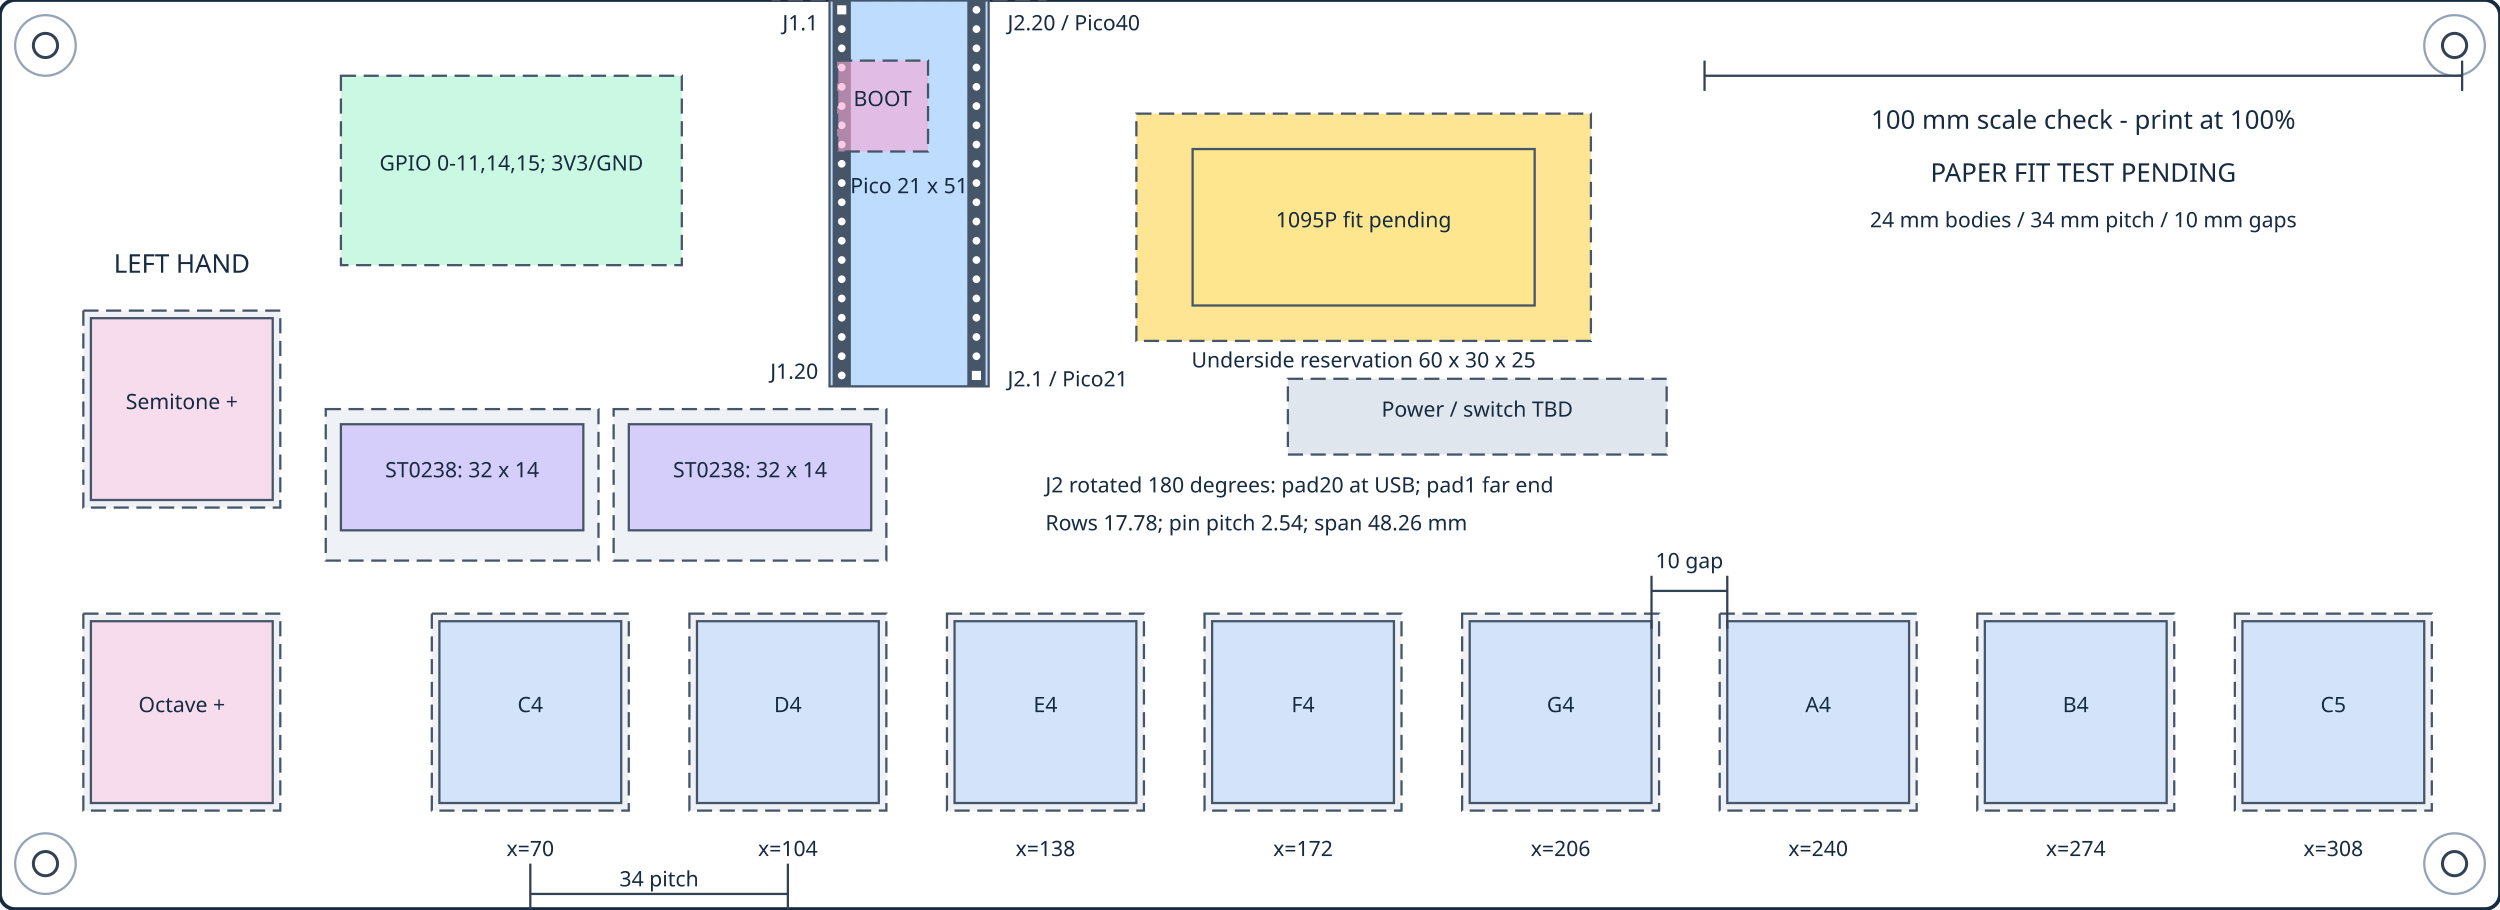
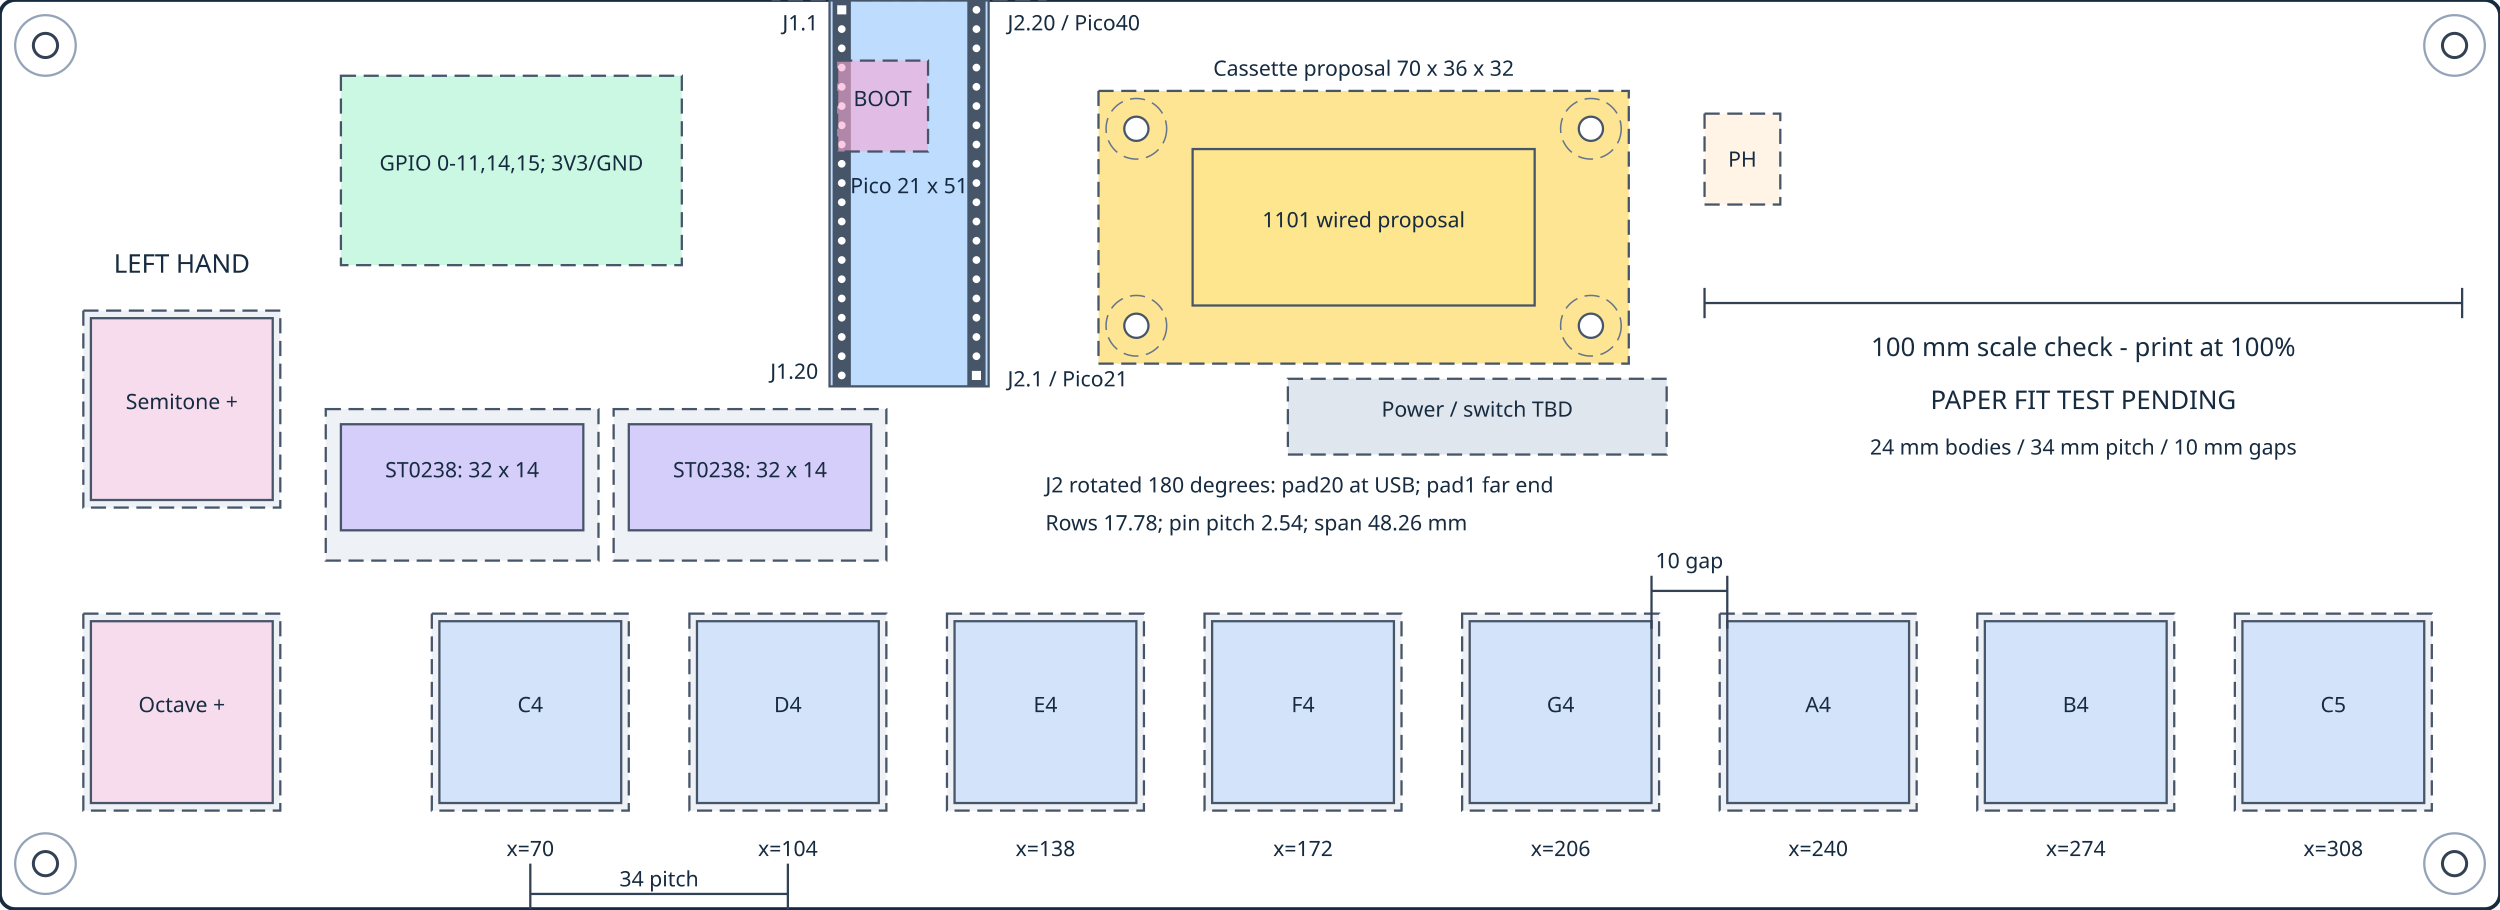
<svg xmlns="http://www.w3.org/2000/svg" width="330mm" height="120mm" viewBox="0 0 330 120">
  <style>text{font:3.4px sans-serif;fill:#172b40}.small{font-size:2.8px}.title{font-size:5px;font-weight:bold}.dim{stroke:#334155;stroke-width:.3}.assumed{stroke-dasharray:2 1}</style>
  <rect x="-12" y="-37" width="358" height="177" fill="#f8fafc" />
  <text x="0" y="-30" class="title">Make Music: wider mechanical reservation plan</text>
  <text x="0" y="-24">330 x 120 assumed. 24 mm note bodies + 10 mm gaps = 34 mm pitch. Paper fit test PENDING.</text>
  <text x="0" y="-18" class="small">Top view: origin rear-left; x right, y front. Dashed = reservations; blue = 24 mm touch bodies; purple = selected 32 x 14 mm buzzer bodies.</text>
  <rect width="330" height="120" rx="2" fill="white" stroke="#172b40" stroke-width=".5" />
-   <rect x="150" y="15" width="60" height="30" fill="#fcd34d" fill-opacity=".6" stroke="#475569" stroke-width=".3" class="assumed" />
+   <rect x="145" y="12" width="70" height="36" fill="#fcd34d" fill-opacity=".6" stroke="#475569" stroke-width=".3" class="assumed" />
  <rect x="157.425" y="19.675" width="45.15" height="20.65" fill="#fde68a" fill-opacity=".6" stroke="#475569" stroke-width=".3" class="" />
-   <text x="180.0" y="30.0" text-anchor="middle" class="small">1095P fit pending</text>
-   <text x="180" y="48.5" text-anchor="middle" class="small">Underside reservation 60 x 30 x 25</text>
+   <text x="180.0" y="30.0" text-anchor="middle" class="small">1101 wired proposal</text>
+   <text x="180" y="10" text-anchor="middle" class="small">Cassette proposal 70 x 36 x 32</text>
+   <rect x="225" y="15" width="10" height="12" fill="#ffedd5" fill-opacity=".6" stroke="#475569" stroke-width=".3" class="assumed" />
+   <text x="230" y="22" text-anchor="middle" class="small">PH</text>
+   <circle cx="150" cy="17" r="4" fill="none" stroke="#64748b" stroke-width=".2" class="assumed" />
+   <circle cx="150" cy="17" r="1.6" fill="white" stroke="#475569" stroke-width=".3" />
+   <circle cx="210" cy="17" r="4" fill="none" stroke="#64748b" stroke-width=".2" class="assumed" />
+   <circle cx="210" cy="17" r="1.6" fill="white" stroke="#475569" stroke-width=".3" />
+   <circle cx="150" cy="43" r="4" fill="none" stroke="#64748b" stroke-width=".2" class="assumed" />
+   <circle cx="150" cy="43" r="1.6" fill="white" stroke="#475569" stroke-width=".3" />
+   <circle cx="210" cy="43" r="4" fill="none" stroke="#64748b" stroke-width=".2" class="assumed" />
+   <circle cx="210" cy="43" r="1.6" fill="white" stroke="#475569" stroke-width=".3" />
  <rect x="45" y="10" width="45" height="25" fill="#a7f3d0" fill-opacity=".6" stroke="#475569" stroke-width=".3" class="assumed" />
  <text x="67.5" y="22.5" text-anchor="middle" class="small">GPIO 0-11,14,15; 3V3/GND</text>
  <rect x="109.5" y="0" width="21" height="51" fill="#93c5fd" fill-opacity=".6" stroke="#475569" stroke-width=".3" class="" />
  <text x="120.0" y="25.5" text-anchor="middle" class="small">Pico 21 x 51</text>
  <rect x="102" y="-13" width="36" height="13" fill="#cbd5e1" fill-opacity=".6" stroke="#475569" stroke-width=".3" class="assumed" />
  <text x="120.0" y="-6.5" text-anchor="middle" class="small">USB approach</text>
  <text x="139" y="-6" class="small">36 x 25 region y=-25..0 (part shown)</text>
  <rect x="109.905" y="-.225" width="2.41" height="51.31" fill="#475569" />
  <rect x="127.685" y="-.225" width="2.41" height="51.31" fill="#475569" />
  <rect x="110.51" y="0.7" width="1.2" height="1.2" fill="white" />
  <circle cx="111.11" cy="3.84" r=".51" fill="white" />
  <circle cx="111.11" cy="6.38" r=".51" fill="white" />
  <circle cx="111.11" cy="8.92" r=".51" fill="white" />
  <circle cx="111.11" cy="11.46" r=".51" fill="white" />
  <circle cx="111.11" cy="14.0" r=".51" fill="white" />
  <circle cx="111.11" cy="16.54" r=".51" fill="white" />
  <circle cx="111.11" cy="19.08" r=".51" fill="white" />
  <circle cx="111.11" cy="21.62" r=".51" fill="white" />
  <circle cx="111.11" cy="24.16" r=".51" fill="white" />
  <circle cx="111.11" cy="26.7" r=".51" fill="white" />
  <circle cx="111.11" cy="29.24" r=".51" fill="white" />
  <circle cx="111.11" cy="31.78" r=".51" fill="white" />
  <circle cx="111.11" cy="34.32" r=".51" fill="white" />
  <circle cx="111.11" cy="36.86" r=".51" fill="white" />
  <circle cx="111.11" cy="39.4" r=".51" fill="white" />
  <circle cx="111.11" cy="41.94" r=".51" fill="white" />
  <circle cx="111.11" cy="44.48" r=".51" fill="white" />
  <circle cx="111.11" cy="47.02" r=".51" fill="white" />
  <circle cx="111.11" cy="49.56" r=".51" fill="white" />
  <rect x="128.29" y="48.96" width="1.2" height="1.2" fill="white" />
  <circle cx="128.89" cy="47.02" r=".51" fill="white" />
  <circle cx="128.89" cy="44.48" r=".51" fill="white" />
  <circle cx="128.89" cy="41.94" r=".51" fill="white" />
  <circle cx="128.89" cy="39.4" r=".51" fill="white" />
  <circle cx="128.89" cy="36.86" r=".51" fill="white" />
  <circle cx="128.89" cy="34.32" r=".51" fill="white" />
  <circle cx="128.89" cy="31.78" r=".51" fill="white" />
  <circle cx="128.89" cy="29.24" r=".51" fill="white" />
  <circle cx="128.89" cy="26.7" r=".51" fill="white" />
  <circle cx="128.89" cy="24.16" r=".51" fill="white" />
  <circle cx="128.89" cy="21.62" r=".51" fill="white" />
  <circle cx="128.89" cy="19.08" r=".51" fill="white" />
  <circle cx="128.89" cy="16.54" r=".51" fill="white" />
  <circle cx="128.89" cy="14.0" r=".51" fill="white" />
  <circle cx="128.89" cy="11.46" r=".51" fill="white" />
  <circle cx="128.89" cy="8.92" r=".51" fill="white" />
  <circle cx="128.89" cy="6.38" r=".51" fill="white" />
  <circle cx="128.89" cy="3.84" r=".51" fill="white" />
  <circle cx="128.89" cy="1.3" r=".51" fill="white" />
  <text x="108" y="4" text-anchor="end" class="small">J1.1</text>
  <text x="133" y="4" class="small">J2.20 / Pico40</text>
  <text x="108" y="50" text-anchor="end" class="small">J1.20</text>
  <text x="133" y="51" class="small">J2.1 / Pico21</text>
  <rect x="110.5" y="8" width="12" height="12" fill="#f9a8d4" fill-opacity=".6" stroke="#475569" stroke-width=".3" class="assumed" />
  <text x="116.5" y="14.0" text-anchor="middle" class="small">BOOT</text>
  <rect x="43" y="54" width="36" height="20" fill="#e2e8f0" fill-opacity=".6" stroke="#475569" stroke-width=".3" class="assumed" />
  <rect x="45" y="56" width="32" height="14" fill="#c4b5fd" fill-opacity=".6" stroke="#475569" stroke-width=".3" class="" />
  <text x="61.0" y="63.0" text-anchor="middle" class="small">ST0238: 32 x 14</text>
  <rect x="81" y="54" width="36" height="20" fill="#e2e8f0" fill-opacity=".6" stroke="#475569" stroke-width=".3" class="assumed" />
  <rect x="83" y="56" width="32" height="14" fill="#c4b5fd" fill-opacity=".6" stroke="#475569" stroke-width=".3" class="" />
  <text x="99.0" y="63.0" text-anchor="middle" class="small">ST0238: 32 x 14</text>
  <rect x="170" y="50" width="50" height="10" fill="#cbd5e1" fill-opacity=".6" stroke="#475569" stroke-width=".3" class="assumed" />
  <text x="195.0" y="55.0" text-anchor="middle" class="small">Power / switch TBD</text>
  <text x="138" y="65" class="small">J2 rotated 180 degrees: pad20 at USB; pad1 far end</text>
  <text x="138" y="70" class="small">Rows 17.78; pin pitch 2.54; span 48.26 mm</text>
  <rect x="57" y="81" width="26" height="26" fill="#e2e8f0" fill-opacity=".6" stroke="#475569" stroke-width=".3" class="assumed" />
  <rect x="58" y="82" width="24" height="24" fill="#bfdbfe" fill-opacity=".6" stroke="#475569" stroke-width=".3" class="" />
  <text x="70.0" y="94.0" text-anchor="middle" class="small">C4</text>
  <text x="70" y="113" text-anchor="middle" class="small">x=70</text>
  <rect x="91" y="81" width="26" height="26" fill="#e2e8f0" fill-opacity=".6" stroke="#475569" stroke-width=".3" class="assumed" />
  <rect x="92" y="82" width="24" height="24" fill="#bfdbfe" fill-opacity=".6" stroke="#475569" stroke-width=".3" class="" />
  <text x="104.0" y="94.0" text-anchor="middle" class="small">D4</text>
  <text x="104" y="113" text-anchor="middle" class="small">x=104</text>
  <rect x="125" y="81" width="26" height="26" fill="#e2e8f0" fill-opacity=".6" stroke="#475569" stroke-width=".3" class="assumed" />
  <rect x="126" y="82" width="24" height="24" fill="#bfdbfe" fill-opacity=".6" stroke="#475569" stroke-width=".3" class="" />
  <text x="138.0" y="94.0" text-anchor="middle" class="small">E4</text>
  <text x="138" y="113" text-anchor="middle" class="small">x=138</text>
  <rect x="159" y="81" width="26" height="26" fill="#e2e8f0" fill-opacity=".6" stroke="#475569" stroke-width=".3" class="assumed" />
  <rect x="160" y="82" width="24" height="24" fill="#bfdbfe" fill-opacity=".6" stroke="#475569" stroke-width=".3" class="" />
  <text x="172.0" y="94.0" text-anchor="middle" class="small">F4</text>
  <text x="172" y="113" text-anchor="middle" class="small">x=172</text>
  <rect x="193" y="81" width="26" height="26" fill="#e2e8f0" fill-opacity=".6" stroke="#475569" stroke-width=".3" class="assumed" />
  <rect x="194" y="82" width="24" height="24" fill="#bfdbfe" fill-opacity=".6" stroke="#475569" stroke-width=".3" class="" />
  <text x="206.0" y="94.0" text-anchor="middle" class="small">G4</text>
  <text x="206" y="113" text-anchor="middle" class="small">x=206</text>
  <rect x="227" y="81" width="26" height="26" fill="#e2e8f0" fill-opacity=".6" stroke="#475569" stroke-width=".3" class="assumed" />
  <rect x="228" y="82" width="24" height="24" fill="#bfdbfe" fill-opacity=".6" stroke="#475569" stroke-width=".3" class="" />
  <text x="240.0" y="94.0" text-anchor="middle" class="small">A4</text>
  <text x="240" y="113" text-anchor="middle" class="small">x=240</text>
  <rect x="261" y="81" width="26" height="26" fill="#e2e8f0" fill-opacity=".6" stroke="#475569" stroke-width=".3" class="assumed" />
  <rect x="262" y="82" width="24" height="24" fill="#bfdbfe" fill-opacity=".6" stroke="#475569" stroke-width=".3" class="" />
  <text x="274.0" y="94.0" text-anchor="middle" class="small">B4</text>
  <text x="274" y="113" text-anchor="middle" class="small">x=274</text>
  <rect x="295" y="81" width="26" height="26" fill="#e2e8f0" fill-opacity=".6" stroke="#475569" stroke-width=".3" class="assumed" />
  <rect x="296" y="82" width="24" height="24" fill="#bfdbfe" fill-opacity=".6" stroke="#475569" stroke-width=".3" class="" />
  <text x="308.0" y="94.0" text-anchor="middle" class="small">C5</text>
  <text x="308" y="113" text-anchor="middle" class="small">x=308</text>
  <rect x="11" y="41" width="26" height="26" fill="#e2e8f0" fill-opacity=".6" stroke="#475569" stroke-width=".3" class="assumed" />
  <rect x="12" y="42" width="24" height="24" fill="#fbcfe8" fill-opacity=".6" stroke="#475569" stroke-width=".3" class="" />
  <text x="24.0" y="54.0" text-anchor="middle" class="small">Semitone +</text>
  <rect x="11" y="81" width="26" height="26" fill="#e2e8f0" fill-opacity=".6" stroke="#475569" stroke-width=".3" class="assumed" />
  <rect x="12" y="82" width="24" height="24" fill="#fbcfe8" fill-opacity=".6" stroke="#475569" stroke-width=".3" class="" />
  <text x="24.0" y="94.0" text-anchor="middle" class="small">Octave +</text>
  <text x="24" y="36" text-anchor="middle">LEFT HAND</text>
  <circle cx="6" cy="6" r="4" fill="none" stroke="#94a3b8" stroke-width=".3" />
  <circle cx="6" cy="6" r="1.6" fill="white" stroke="#334155" stroke-width=".4" />
  <circle cx="324" cy="6" r="4" fill="none" stroke="#94a3b8" stroke-width=".3" />
  <circle cx="324" cy="6" r="1.6" fill="white" stroke="#334155" stroke-width=".4" />
  <circle cx="6" cy="114" r="4" fill="none" stroke="#94a3b8" stroke-width=".3" />
  <circle cx="6" cy="114" r="1.6" fill="white" stroke="#334155" stroke-width=".4" />
  <circle cx="324" cy="114" r="4" fill="none" stroke="#94a3b8" stroke-width=".3" />
  <circle cx="324" cy="114" r="1.6" fill="white" stroke="#334155" stroke-width=".4" />
  <path d="M0 122v5 M330 122v5 M0 125H330" class="dim" fill="none" />
  <text x="165" y="124" text-anchor="middle">330 assumed</text>
  <path d="M332 0h8 M332 120h8 M337 0v120" class="dim" fill="none" />
  <text x="340" y="60" transform="rotate(90 340 60)" text-anchor="middle">120 assumed</text>
  <path d="M218 83v-7 M228 83v-7 M218 78H228" class="dim" fill="none" />
  <text x="223" y="75" text-anchor="middle" class="small">10 gap</text>
  <path d="M70 114v6 M104 114v6 M70 118H104" class="dim" fill="none" />
  <text x="87" y="117" text-anchor="middle" class="small">34 pitch</text>
-   <text x="0" y="134" class="small">No copper / approved outline. Holder compatibility pending measured cell (reserve at least diameter18.7 x length39.3 mm).</text>
-   <path d="M225 8v4 M325 8v4 M225 10H325" class="dim" fill="none" />
-   <text x="275" y="17" text-anchor="middle">100 mm scale check - print at 100%</text>
-   <text x="275" y="24" text-anchor="middle">PAPER FIT TEST PENDING</text>
-   <text x="275" y="30" text-anchor="middle" class="small">24 mm bodies / 34 mm pitch / 10 mm gaps</text>
+   <text x="0" y="134" class="small">No copper / approved outline. Wired cassette architecture approved; measured cell / retention pending (reserve at least diameter18.7 x length39.3 mm).</text>
+   <path d="M225 38v4 M325 38v4 M225 40H325" class="dim" fill="none" />
+   <text x="275" y="47" text-anchor="middle">100 mm scale check - print at 100%</text>
+   <text x="275" y="54" text-anchor="middle">PAPER FIT TEST PENDING</text>
+   <text x="275" y="60" text-anchor="middle" class="small">24 mm bodies / 34 mm pitch / 10 mm gaps</text>
</svg>
